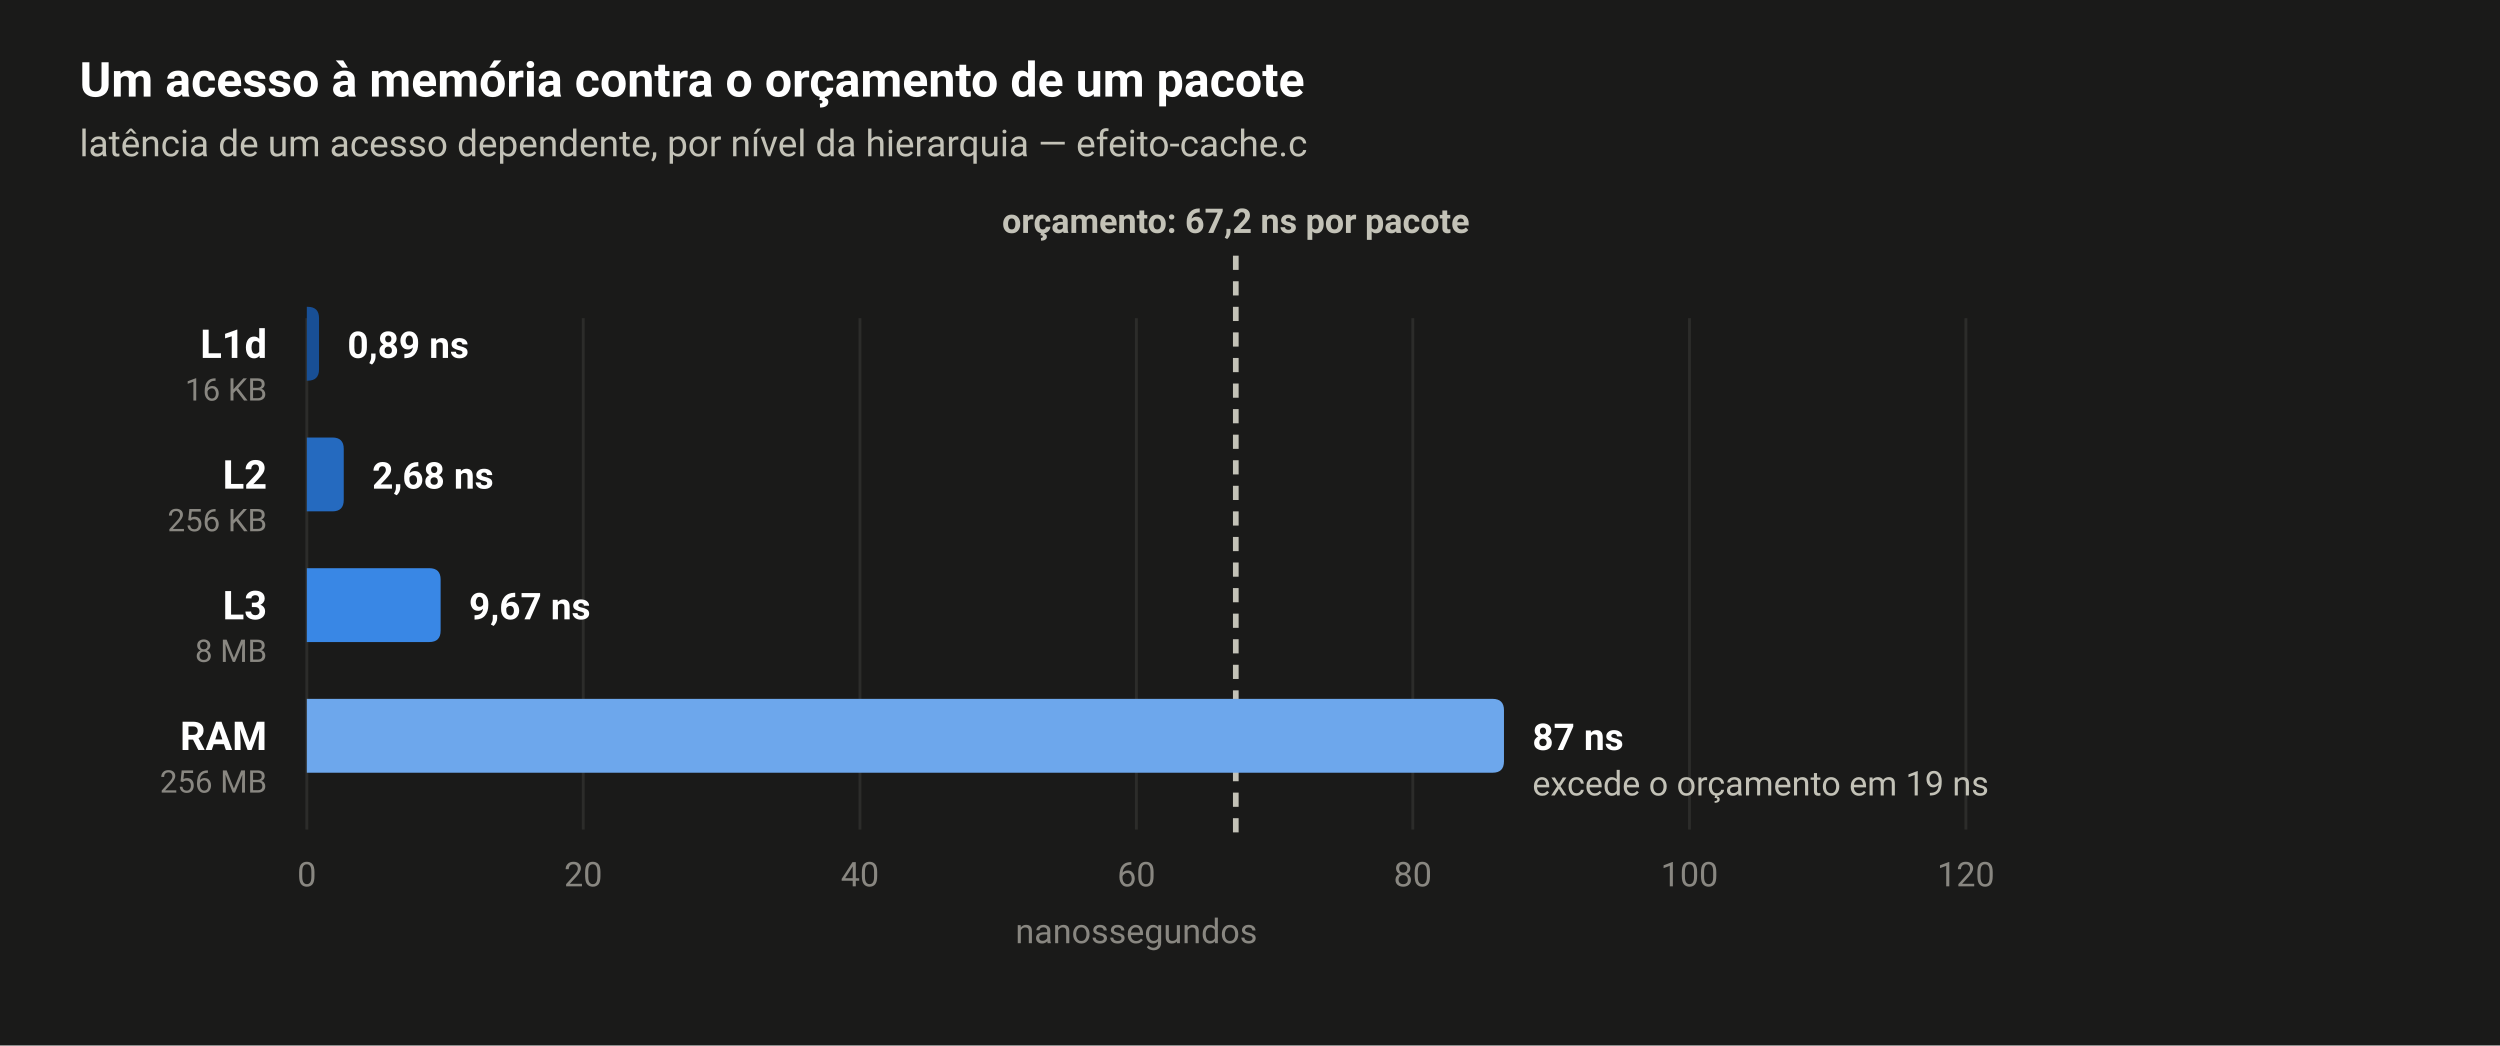
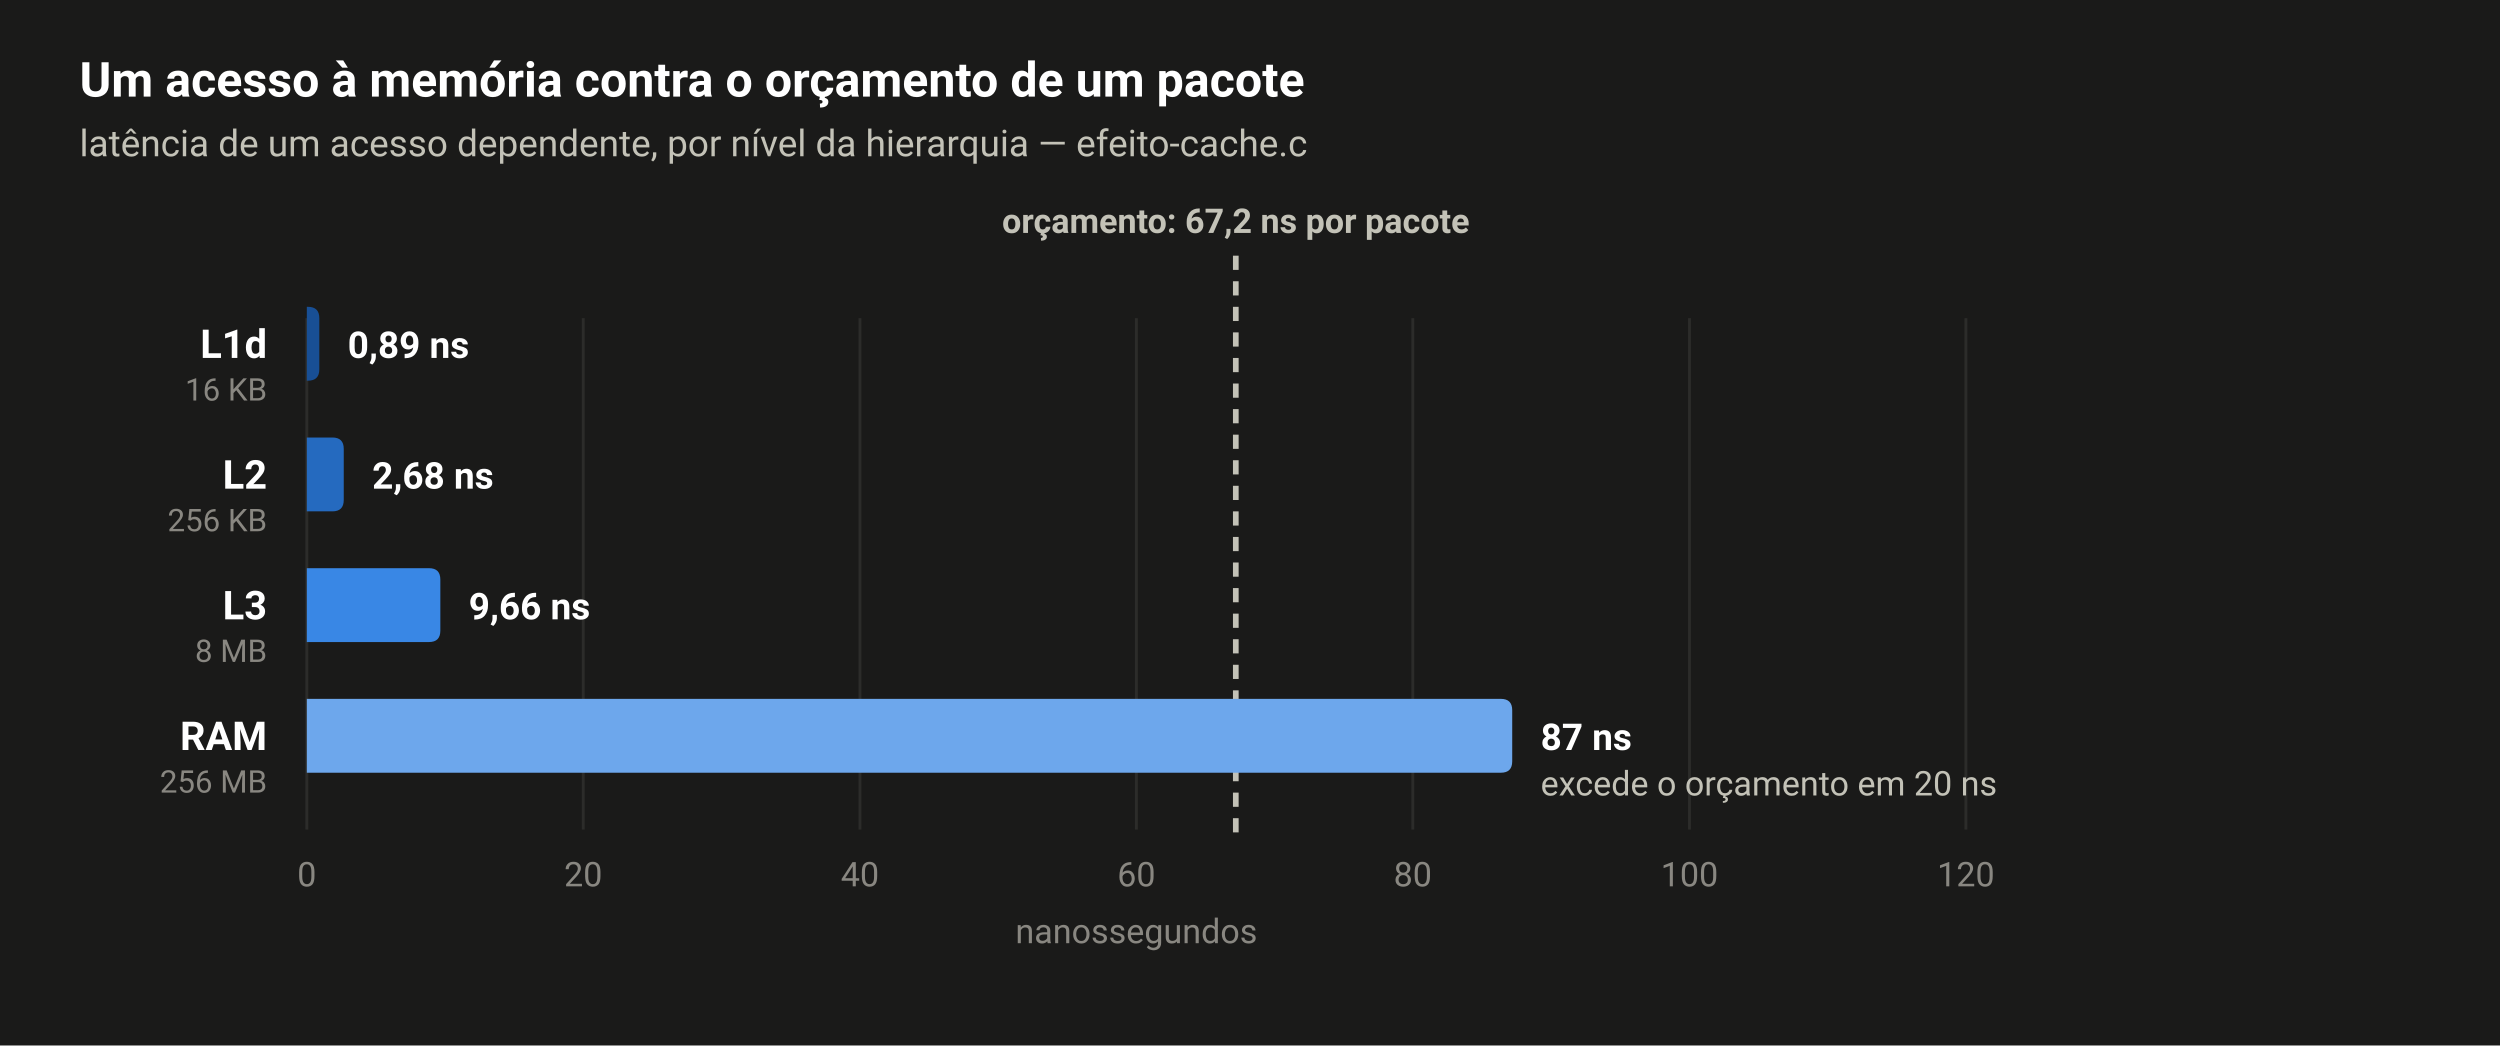
<svg xmlns="http://www.w3.org/2000/svg" viewBox="0 0 880 368" width="880" height="368" role="img" aria-labelledby="t d" font-family="system-ui, -apple-system, 'Segoe UI', Roboto, sans-serif">
  <rect width="880" height="368" fill="#1a1a19" />
  <text x="28.0" y="34.0" fill="#ffffff" font-size="17" font-weight="600" text-anchor="start" font-family="system-ui, -apple-system, 'Segoe UI', Roboto, sans-serif">Um acesso à memória contra o orçamento de um pacote</text>
  <text x="28.0" y="55.0" fill="#c3c2b7" font-size="13" font-weight="400" text-anchor="start" font-family="system-ui, -apple-system, 'Segoe UI', Roboto, sans-serif">latência de um acesso dependente, por nível da hierarquia — efeito-cache.c</text>
  <line x1="108.0" y1="112.0" x2="108.0" y2="292.0" stroke="#2c2c2a" stroke-width="1" />
  <text x="108.0" y="312.0" fill="#898781" font-size="12" font-weight="400" text-anchor="middle" font-family="system-ui, -apple-system, 'Segoe UI', Roboto, sans-serif" font-variant-numeric="tabular-nums">0</text>
  <line x1="205.3" y1="112.0" x2="205.3" y2="292.0" stroke="#2c2c2a" stroke-width="1" />
  <text x="205.3" y="312.0" fill="#898781" font-size="12" font-weight="400" text-anchor="middle" font-family="system-ui, -apple-system, 'Segoe UI', Roboto, sans-serif" font-variant-numeric="tabular-nums">20</text>
  <line x1="302.7" y1="112.0" x2="302.7" y2="292.0" stroke="#2c2c2a" stroke-width="1" />
  <text x="302.7" y="312.0" fill="#898781" font-size="12" font-weight="400" text-anchor="middle" font-family="system-ui, -apple-system, 'Segoe UI', Roboto, sans-serif" font-variant-numeric="tabular-nums">40</text>
  <line x1="400.0" y1="112.0" x2="400.0" y2="292.0" stroke="#2c2c2a" stroke-width="1" />
  <text x="400.0" y="312.0" fill="#898781" font-size="12" font-weight="400" text-anchor="middle" font-family="system-ui, -apple-system, 'Segoe UI', Roboto, sans-serif" font-variant-numeric="tabular-nums">60</text>
  <line x1="497.3" y1="112.0" x2="497.3" y2="292.0" stroke="#2c2c2a" stroke-width="1" />
  <text x="497.3" y="312.0" fill="#898781" font-size="12" font-weight="400" text-anchor="middle" font-family="system-ui, -apple-system, 'Segoe UI', Roboto, sans-serif" font-variant-numeric="tabular-nums">80</text>
  <line x1="594.7" y1="112.0" x2="594.7" y2="292.0" stroke="#2c2c2a" stroke-width="1" />
  <text x="594.7" y="312.0" fill="#898781" font-size="12" font-weight="400" text-anchor="middle" font-family="system-ui, -apple-system, 'Segoe UI', Roboto, sans-serif" font-variant-numeric="tabular-nums">100</text>
  <line x1="692.0" y1="112.0" x2="692.0" y2="292.0" stroke="#2c2c2a" stroke-width="1" />
  <text x="692.0" y="312.0" fill="#898781" font-size="12" font-weight="400" text-anchor="middle" font-family="system-ui, -apple-system, 'Segoe UI', Roboto, sans-serif" font-variant-numeric="tabular-nums">120</text>
  <text x="400.0" y="332.0" fill="#898781" font-size="12" font-weight="400" text-anchor="middle" font-family="system-ui, -apple-system, 'Segoe UI', Roboto, sans-serif">nanossegundos</text>
  <line x1="435.0" y1="90.0" x2="435.0" y2="294.0" stroke="#c3c2b7" stroke-width="2" stroke-dasharray="5 4" />
  <text x="435.0" y="82.0" fill="#c3c2b7" font-size="12" font-weight="600" text-anchor="middle" font-family="system-ui, -apple-system, 'Segoe UI', Roboto, sans-serif">orçamento: 67,2 ns por pacote</text>
  <text x="94.0" y="126.0" fill="#ffffff" font-size="14" font-weight="600" text-anchor="end" font-family="system-ui, -apple-system, 'Segoe UI', Roboto, sans-serif">L1d</text>
  <text x="94.0" y="141.0" fill="#898781" font-size="11" font-weight="400" text-anchor="end" font-family="system-ui, -apple-system, 'Segoe UI', Roboto, sans-serif">16 KB</text>
-   <path d="M108.0,108.0 H108.3 Q112.3,108.0 112.3,112.0 V130.0 Q112.3,134.0 108.3,134.0 H108.0 Z" fill="#184f95" />
-   <text x="122.3" y="126.0" fill="#ffffff" font-size="13" font-weight="600" text-anchor="start" font-family="system-ui, -apple-system, 'Segoe UI', Roboto, sans-serif" font-variant-numeric="tabular-nums">0,89 ns</text>
+   <path d="M108.0,108.0 H108.4 Q112.4,108.0 112.4,112.0 V130.0 Q112.4,134.0 108.4,134.0 H108.0 Z" fill="#184f95" />
+   <text x="122.4" y="126.0" fill="#ffffff" font-size="13" font-weight="600" text-anchor="start" font-family="system-ui, -apple-system, 'Segoe UI', Roboto, sans-serif" font-variant-numeric="tabular-nums">0,89 ns</text>
  <text x="94.0" y="172.0" fill="#ffffff" font-size="14" font-weight="600" text-anchor="end" font-family="system-ui, -apple-system, 'Segoe UI', Roboto, sans-serif">L2</text>
  <text x="94.0" y="187.0" fill="#898781" font-size="11" font-weight="400" text-anchor="end" font-family="system-ui, -apple-system, 'Segoe UI', Roboto, sans-serif">256 KB</text>
  <path d="M108.0,154.0 H117.0 Q121.0,154.0 121.0,158.0 V176.0 Q121.0,180.0 117.0,180.0 H108.0 Z" fill="#256abf" />
  <text x="131.0" y="172.0" fill="#ffffff" font-size="13" font-weight="600" text-anchor="start" font-family="system-ui, -apple-system, 'Segoe UI', Roboto, sans-serif" font-variant-numeric="tabular-nums">2,68 ns</text>
  <text x="94.0" y="218.0" fill="#ffffff" font-size="14" font-weight="600" text-anchor="end" font-family="system-ui, -apple-system, 'Segoe UI', Roboto, sans-serif">L3</text>
  <text x="94.0" y="233.0" fill="#898781" font-size="11" font-weight="400" text-anchor="end" font-family="system-ui, -apple-system, 'Segoe UI', Roboto, sans-serif">8 MB</text>
-   <path d="M108.0,200.0 H151.1 Q155.1,200.0 155.1,204.0 V222.0 Q155.1,226.0 151.1,226.0 H108.0 Z" fill="#3987e5" />
-   <text x="165.1" y="218.0" fill="#ffffff" font-size="13" font-weight="600" text-anchor="start" font-family="system-ui, -apple-system, 'Segoe UI', Roboto, sans-serif" font-variant-numeric="tabular-nums">9,67 ns</text>
+   <path d="M108.0,200.0 H151.0 Q155.0,200.0 155.0,204.0 V222.0 Q155.0,226.0 151.0,226.0 H108.0 Z" fill="#3987e5" />
+   <text x="165.0" y="218.0" fill="#ffffff" font-size="13" font-weight="600" text-anchor="start" font-family="system-ui, -apple-system, 'Segoe UI', Roboto, sans-serif" font-variant-numeric="tabular-nums">9,66 ns</text>
  <text x="94.0" y="264.0" fill="#ffffff" font-size="14" font-weight="600" text-anchor="end" font-family="system-ui, -apple-system, 'Segoe UI', Roboto, sans-serif">RAM</text>
  <text x="94.0" y="279.0" fill="#898781" font-size="11" font-weight="400" text-anchor="end" font-family="system-ui, -apple-system, 'Segoe UI', Roboto, sans-serif">256 MB</text>
-   <path d="M108.0,246.0 H525.4 Q529.4,246.0 529.4,250.0 V268.0 Q529.4,272.0 525.4,272.0 H108.0 Z" fill="#6da7ec" />
-   <text x="539.4" y="264.0" fill="#ffffff" font-size="13" font-weight="600" text-anchor="start" font-family="system-ui, -apple-system, 'Segoe UI', Roboto, sans-serif" font-variant-numeric="tabular-nums">87 ns</text>
-   <text x="539.4" y="280.0" fill="#c3c2b7" font-size="12" font-weight="400" text-anchor="start" font-family="system-ui, -apple-system, 'Segoe UI', Roboto, sans-serif">excede o orçamento em 19 ns</text>
+   <path d="M108.0,246.0 H528.3 Q532.3,246.0 532.3,250.0 V268.0 Q532.3,272.0 528.3,272.0 H108.0 Z" fill="#6da7ec" />
+   <text x="542.3" y="264.0" fill="#ffffff" font-size="13" font-weight="600" text-anchor="start" font-family="system-ui, -apple-system, 'Segoe UI', Roboto, sans-serif" font-variant-numeric="tabular-nums">87 ns</text>
+   <text x="542.3" y="280.0" fill="#c3c2b7" font-size="12" font-weight="400" text-anchor="start" font-family="system-ui, -apple-system, 'Segoe UI', Roboto, sans-serif">excede o orçamento em 20 ns</text>
</svg>
